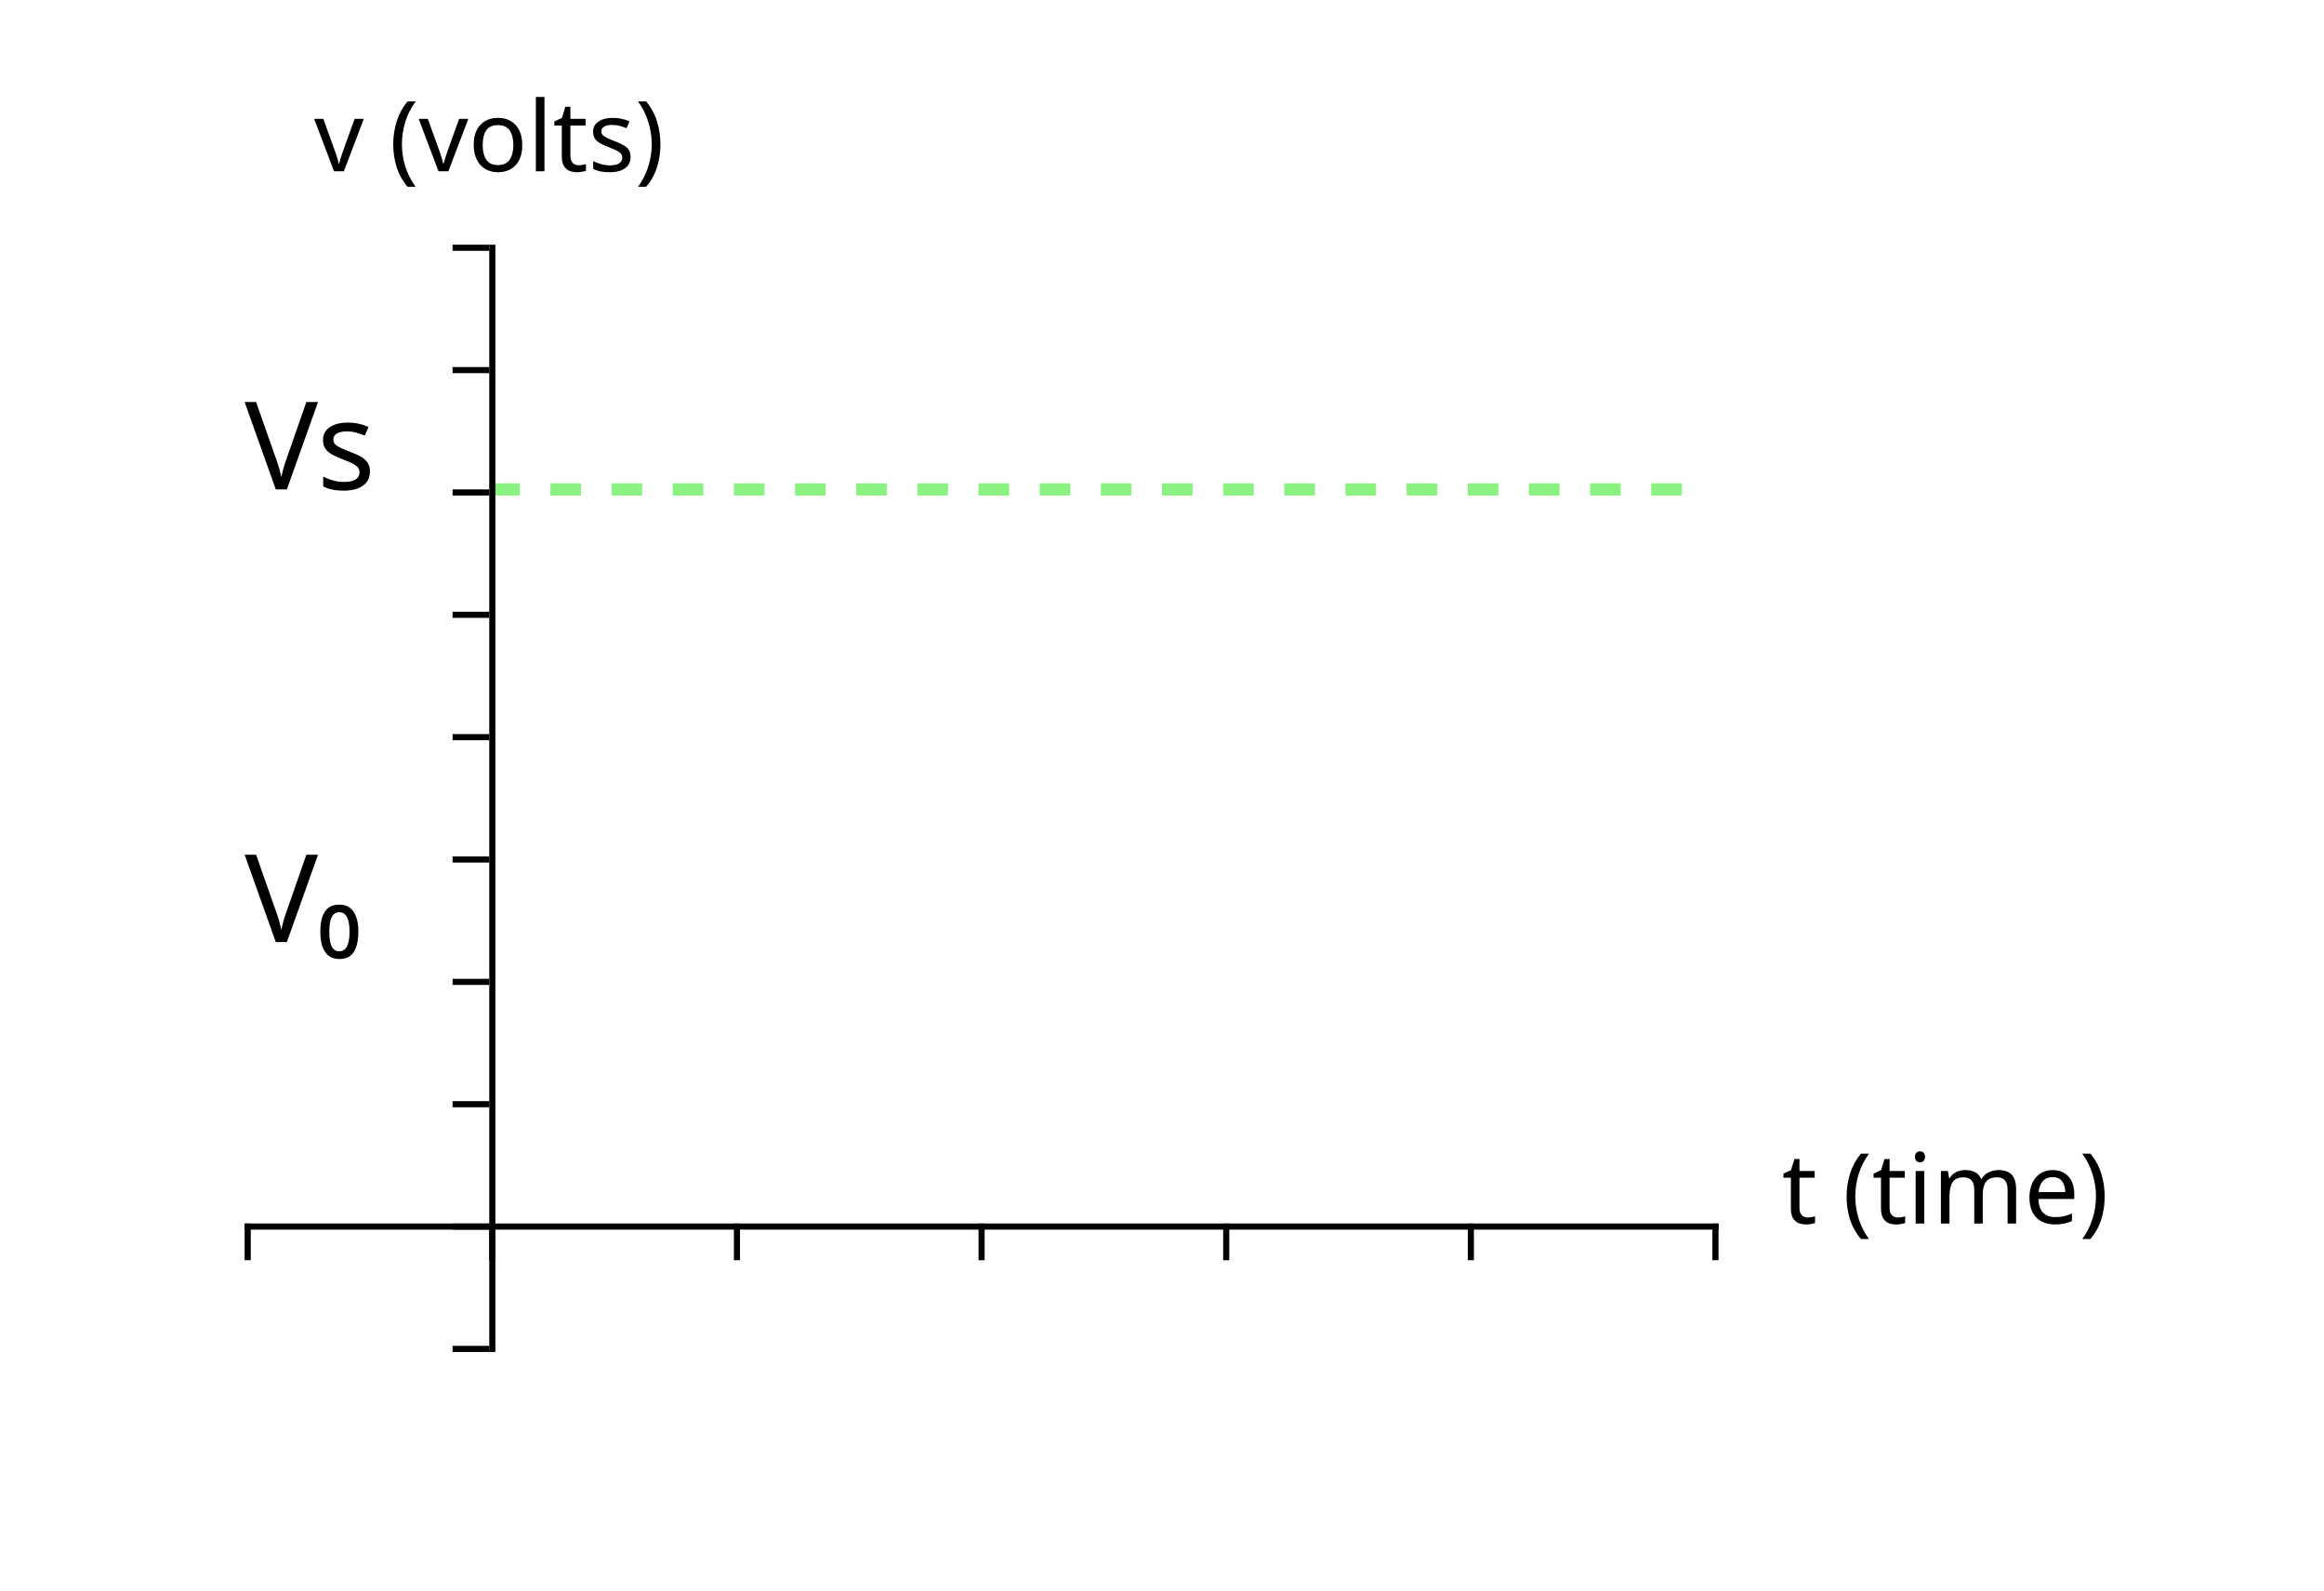
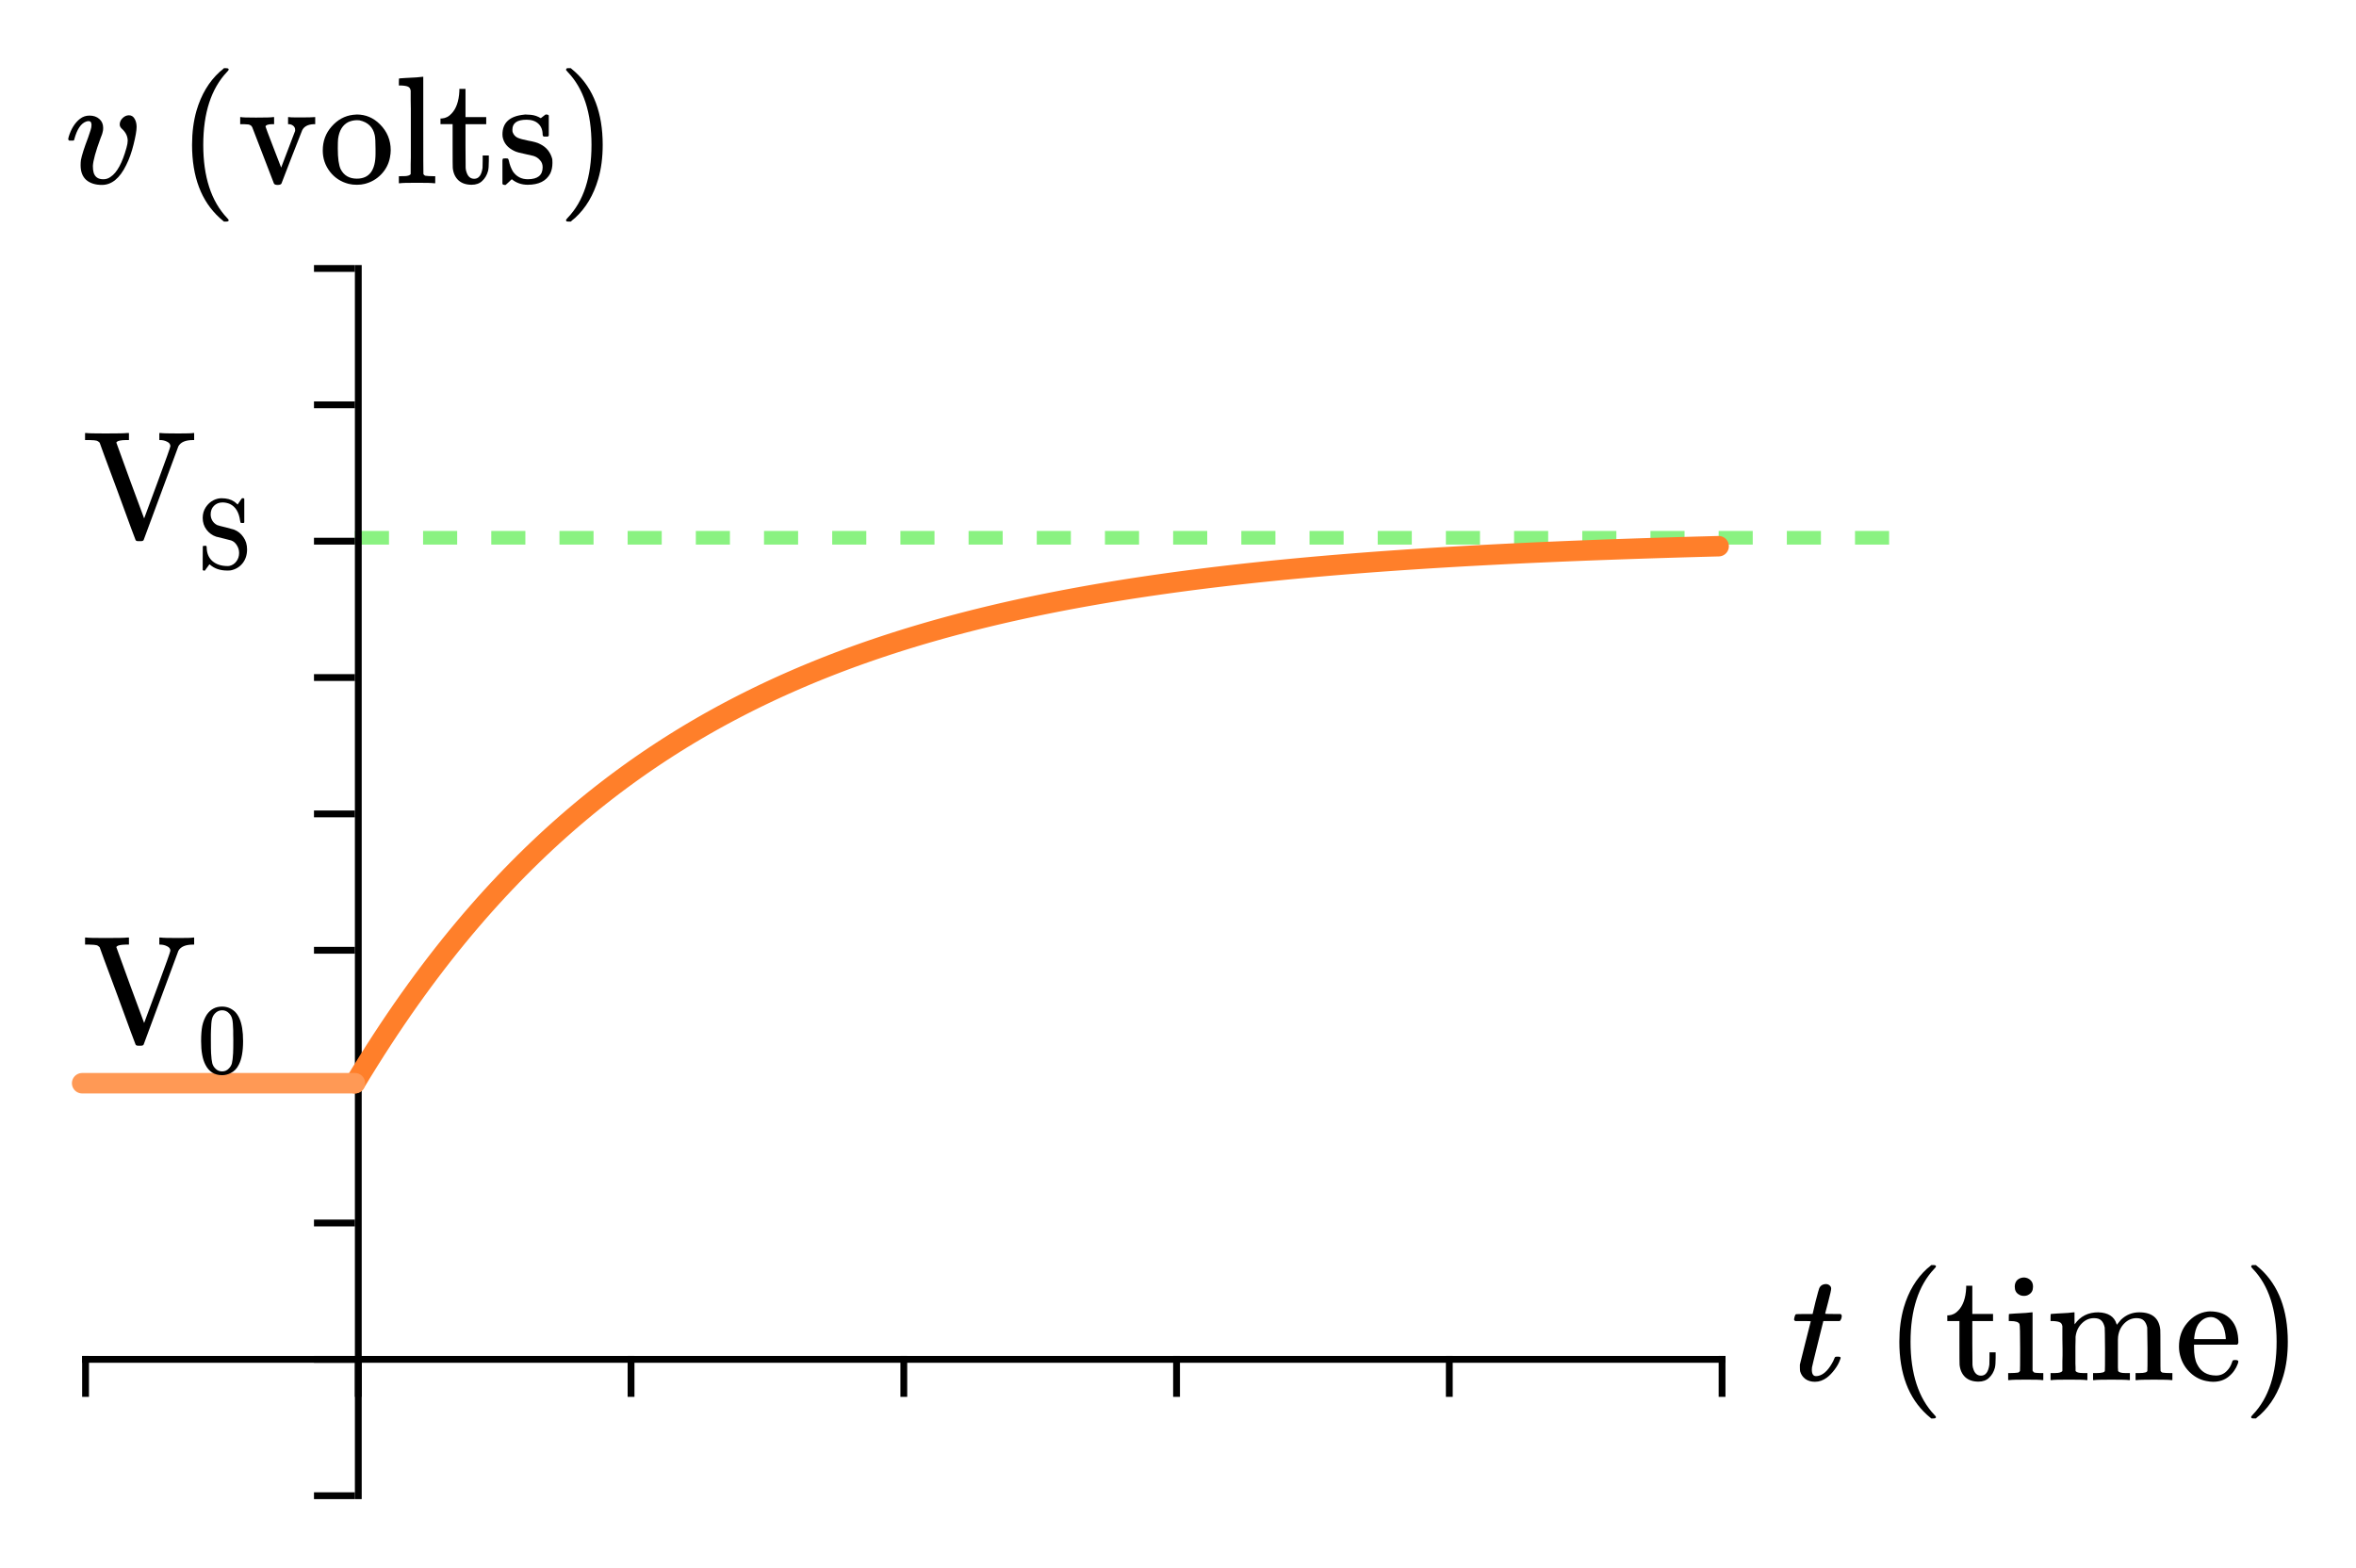
- <svg xmlns="http://www.w3.org/2000/svg" xmlns:html="http://www.w3.org/1999/xhtml" width="380" height="260" transform="translate(0,0)" version="1.1">
+ <svg xmlns="http://www.w3.org/2000/svg" xmlns:html="http://www.w3.org/1999/xhtml" width="345.518" height="229.875" version="1.1" id="svg2">
+   <defs id="defs132" />
  <html:defs>
    <html:style type="text/css">
svg .grid { stroke-width: 0.5px; stroke: rgb(187, 187, 187); opacity: 0.5; }
svg .domain { stroke-width: 3px; stroke: black; }
svg { border: none; }
svg .path { stroke-width: 4px; stroke: rgb(255, 156, 57); fill: none; }
svg text { font-style: normal; font-variant: normal; font-weight: normal; font-stretch: normal; font-size: 16px; line-height: normal; font-family: katex_math; }
svg .tick text { font-style: normal; font-variant: normal; font-weight: normal; font-stretch: normal; font-size: 12px; line-height: normal; font-family: katex_math; }</html:style>
  </html:defs>
-   <g transform="translate(40,40)">
-     <line x1="40" y1="40" x2="240" y2="40" style="stroke-dasharray: 5, 5; stroke-width: 2px; stroke: rgb(138, 242, 129);" />
-     <g class="x-axis" transform="translate(0,160)" fill="none" font-size="10" font-family="sans-serif" text-anchor="middle">
-       <path class="domain" stroke="#000" d="M0.5,0V0.5H240.5V0" />
-       <g class="tick" opacity="1" transform="translate(0.5,0)">
-         <line stroke="#000" y2="6" />
-         <line class="grid" x1="0" y1="-160" x2="0" y2="20" />
-       </g>
-       <g class="tick" opacity="1" transform="translate(40.5,0)">
-         <line stroke="#000" y2="6" />
-         <line class="grid" x1="0" y1="-160" x2="0" y2="20" />
-       </g>
-       <g class="tick" opacity="1" transform="translate(80.5,0)">
-         <line stroke="#000" y2="6" />
-         <line class="grid" x1="0" y1="-160" x2="0" y2="20" />
-       </g>
-       <g class="tick" opacity="1" transform="translate(120.5,0)">
-         <line stroke="#000" y2="6" />
-         <line class="grid" x1="0" y1="-160" x2="0" y2="20" />
-       </g>
-       <g class="tick" opacity="1" transform="translate(160.5,0)">
-         <line stroke="#000" y2="6" />
-         <line class="grid" x1="0" y1="-160" x2="0" y2="20" />
-       </g>
-       <g class="tick" opacity="1" transform="translate(200.5,0)">
-         <line stroke="#000" y2="6" />
-         <line class="grid" x1="0" y1="-160" x2="0" y2="20" />
-       </g>
-       <g class="tick" opacity="1" transform="translate(240.5,0)">
-         <line stroke="#000" y2="6" />
-         <line class="grid" x1="0" y1="-160" x2="0" y2="20" />
-       </g>
-       <text x="240" dx=".71em" style="text-anchor: start; font-size: 16px; fill: black;">t (time)</text>
-     </g>
-     <g class="y-axis" transform="translate(40,0)" fill="none" font-size="10" font-family="sans-serif" text-anchor="end">
-       <path class="domain" stroke="#000" d="M0,180.5H0.5V0.5H0" />
-       <g class="tick" opacity="1" transform="translate(0,180.5)">
-         <line stroke="#000" x2="-6" />
-         <line class="grid" x1="-40" y1="0" x2="200" y2="0" />
-       </g>
-       <g class="tick" opacity="1" transform="translate(0,160.5)">
-         <line stroke="#000" x2="-6" />
-         <line class="grid" x1="-40" y1="0" x2="200" y2="0" />
-       </g>
-       <g class="tick" opacity="1" transform="translate(0,140.5)">
-         <line stroke="#000" x2="-6" />
-         <line class="grid" x1="-40" y1="0" x2="200" y2="0" />
-       </g>
-       <g class="tick" opacity="1" transform="translate(0,120.5)">
-         <line stroke="#000" x2="-6" />
-         <line class="grid" x1="-40" y1="0" x2="200" y2="0" />
-       </g>
-       <g class="tick" opacity="1" transform="translate(0,100.5)">
-         <line stroke="#000" x2="-6" />
-         <line class="grid" x1="-40" y1="0" x2="200" y2="0" />
-       </g>
-       <g class="tick" opacity="1" transform="translate(0,80.5)">
-         <line stroke="#000" x2="-6" />
-         <line class="grid" x1="-40" y1="0" x2="200" y2="0" />
-       </g>
-       <g class="tick" opacity="1" transform="translate(0,60.5)">
-         <line stroke="#000" x2="-6" />
-         <line class="grid" x1="-40" y1="0" x2="200" y2="0" />
-       </g>
-       <g class="tick" opacity="1" transform="translate(0,40.5)">
-         <line stroke="#000" x2="-6" />
-         <line class="grid" x1="-40" y1="0" x2="200" y2="0" />
-       </g>
-       <g class="tick" opacity="1" transform="translate(0,20.5)">
-         <line stroke="#000" x2="-6" />
-         <line class="grid" x1="-40" y1="0" x2="200" y2="0" />
-       </g>
-       <g class="tick" opacity="1" transform="translate(0,0.5)">
-         <line stroke="#000" x2="-6" />
-         <line class="grid" x1="-40" y1="0" x2="200" y2="0" />
-       </g>
-       <text dy="-12px" style="text-anchor: middle; font-size: 16px; fill: black;">v (volts)</text>
-     </g>
-     <path class="path" d="M40,120L41,118.351L42,116.735L43,115.153L44,113.604L45,112.086L46,110.6L47,109.144L48,107.719L49,106.322L50,104.955L51,103.616L52,102.304L53,101.019L54,99.761L55,98.529L56,97.323L57,96.141L58,94.983L59,93.85L60,92.739L61,91.652L62,90.587L63,89.544L64,88.522L65,87.522L66,86.542L67,85.583L68,84.643L69,83.722L70,82.821L71,81.938L72,81.073L73,80.227L74,79.397L75,78.585L76,77.789L77,77.01L78,76.247L79,75.5L80,74.768L81,74.051L82,73.349L83,72.661L84,71.988L85,71.328L86,70.683L87,70.05L88,69.43L89,68.824L90,68.229L91,67.647L92,67.077L93,66.519L94,65.972L95,65.437L96,64.912L97,64.399L98,63.896L99,63.403L100,62.92L101,62.448L102,61.985L103,61.532L104,61.088L105,60.653L106,60.227L107,59.81L108,59.402L109,59.002L110,58.61L111,58.226L112,57.85L113,57.482L114,57.122L115,56.769L116,56.423L117,56.085L118,55.753L119,55.428L120,55.11L121,54.799L122,54.493L123,54.195L124,53.902L125,53.615L126,53.335L127,53.06L128,52.79L129,52.527L130,52.268L131,52.015L132,51.768L133,51.525L134,51.287L135,51.055L136,50.827L137,50.604L138,50.385L139,50.171L140,49.961L141,49.756L142,49.555L143,49.358L144,49.165L145,48.976L146,48.791L147,48.609L148,48.432L149,48.258L150,48.088L151,47.921L152,47.758L153,47.598L154,47.441L155,47.288L156,47.137L157,46.99L158,46.846L159,46.705L160,46.567L161,46.431L162,46.299L163,46.169L164,46.042L165,45.917L166,45.795L167,45.676L168,45.559L169,45.444L170,45.332L171,45.222L172,45.114L173,45.009L174,44.906L175,44.804L176,44.705L177,44.608L178,44.513L179,44.42L180,44.329L181,44.24L182,44.152L183,44.067L184,43.983L185,43.901L186,43.82L187,43.742L188,43.665L189,43.589L190,43.515L191,43.442L192,43.372L193,43.302L194,43.234L195,43.167L196,43.102L197,43.038L198,42.975L199,42.914L200,42.854L201,42.795L202,42.737L203,42.681L204,42.626L205,42.572L206,42.519L207,42.467L208,42.416L209,42.366L210,42.317L211,42.269L212,42.223L213,42.177L214,42.132L215,42.088L216,42.045L217,42.003L218,41.961L219,41.921L220,41.881L221,41.843L222,41.805L223,41.767L224,41.731L225,41.695L226,41.66L227,41.626L228,41.593L229,41.56L230,41.528L231,41.496L232,41.465L233,41.435L234,41.405L235,41.376L236,41.348L237,41.32L238,41.293L239,41.266L240,41.24" style="fill: none;" />
-     <path class="path" d="M0,120L40,120" />
-     <text x="0" y="114" style="text-anchor: start; font-family: katex_main; font-size: 20px; fill: black;">V₀</text>
-     <text x="0" y="40" style="text-anchor: start; font-family: katex_main; font-size: 20px; fill: black;">Vs</text>
+   <line id="line6" style="stroke:#8af281;stroke-width:2;stroke-miterlimit:4;stroke-dasharray:5, 5;stroke-dashoffset:0" y2="78.875" x2="281.278" y1="78.875" x1="52.047" />
+   <path class="domain" d="m 12.547,198.875 0,0.5 240,0 0,-0.5" id="path10" style="font-size:medium;font-family:sans-serif;text-anchor:middle;fill:none;stroke:#000000" />
+   <line style="font-size:medium;font-family:sans-serif;text-anchor:middle;fill:none;stroke:#000000" x2="12.547" y1="198.875" x1="12.547" id="line14" y2="204.875" />
+   <line style="font-size:medium;font-family:sans-serif;text-anchor:middle;fill:none" id="line16" y2="218.875" x2="12.547" y1="38.875" x1="12.547" class="grid" />
+   <line style="font-size:medium;font-family:sans-serif;text-anchor:middle;fill:none;stroke:#000000" x2="52.547" y1="198.875" x1="52.547" id="line20" y2="204.875" />
+   <line style="font-size:medium;font-family:sans-serif;text-anchor:middle;fill:none" id="line22" y2="218.875" x2="52.547" y1="38.875" x1="52.547" class="grid" />
+   <line style="font-size:medium;font-family:sans-serif;text-anchor:middle;fill:none;stroke:#000000" x2="92.547" y1="198.875" x1="92.547" id="line26" y2="204.875" />
+   <line style="font-size:medium;font-family:sans-serif;text-anchor:middle;fill:none" id="line28" y2="218.875" x2="92.547" y1="38.875" x1="92.547" class="grid" />
+   <line style="font-size:medium;font-family:sans-serif;text-anchor:middle;fill:none;stroke:#000000" x2="132.547" y1="198.875" x1="132.547" id="line32" y2="204.875" />
+   <line style="font-size:medium;font-family:sans-serif;text-anchor:middle;fill:none" id="line34" y2="218.875" x2="132.547" y1="38.875" x1="132.547" class="grid" />
+   <line style="font-size:medium;font-family:sans-serif;text-anchor:middle;fill:none;stroke:#000000" x2="172.547" y1="198.875" x1="172.547" id="line38" y2="204.875" />
+   <line style="font-size:medium;font-family:sans-serif;text-anchor:middle;fill:none" id="line40" y2="218.875" x2="172.547" y1="38.875" x1="172.547" class="grid" />
+   <line style="font-size:medium;font-family:sans-serif;text-anchor:middle;fill:none;stroke:#000000" x2="212.547" y1="198.875" x1="212.547" id="line44" y2="204.875" />
+   <line style="font-size:medium;font-family:sans-serif;text-anchor:middle;fill:none" id="line46" y2="218.875" x2="212.547" y1="38.875" x1="212.547" class="grid" />
+   <line style="font-size:medium;font-family:sans-serif;text-anchor:middle;fill:none;stroke:#000000" x2="252.547" y1="198.875" x1="252.547" id="line50" y2="204.875" />
+   <line style="font-size:medium;font-family:sans-serif;text-anchor:middle;fill:none" id="line52" y2="218.875" x2="252.547" y1="38.875" x1="252.547" class="grid" />
+   <g style="font-style:normal;font-variant:normal;font-weight:normal;font-stretch:normal;font-size:22.5px;line-height:125%;font-family:KaTeX_Main;-inkscape-font-specification:'KaTeX_Main, Normal';text-align:start;writing-mode:lr-tb;text-anchor:start;fill:#000000" id="text54">
+     <path d="m 263.262,193.756 q -0.158,-0.158 -0.158,-0.225 0,-0.09 0.068,-0.36 0.09,-0.292 0.113,-0.315 0.045,-0.113 0.203,-0.113 0.18,-0.022 1.147,-0.022 l 1.192,0 0.427,-1.8 q 0.472,-1.823 0.54,-1.958 0.27,-0.63 1.035,-0.63 0.292,0.022 0.495,0.203 0.225,0.18 0.225,0.472 0,0.27 -0.427,1.913 -0.09,0.383 -0.225,0.855 -0.113,0.45 -0.18,0.675 l -0.045,0.225 q 0,0.045 1.125,0.045 l 1.147,0 q 0.158,0.158 0.158,0.247 0,0.495 -0.292,0.787 l -2.408,0 -0.81,3.263 q -0.833,3.353 -0.855,3.533 -0.022,0.113 -0.022,0.338 0,0.945 0.608,0.945 0.158,0 0.27,-0.022 1.125,-0.203 2.047,-1.8 0.225,-0.36 0.405,-0.833 0.045,-0.135 0.113,-0.158 0.068,-0.045 0.338,-0.045 0.45,0 0.45,0.18 0,0.045 -0.09,0.27 -0.247,0.72 -0.81,1.462 -0.54,0.72 -1.103,1.147 -0.833,0.63 -1.778,0.63 -0.81,0 -1.395,-0.405 -0.562,-0.427 -0.765,-1.103 -0.045,-0.18 -0.045,-0.608 l 0,-0.405 0.787,-3.15 q 0.787,-3.172 0.81,-3.195 0,-0.045 -1.147,-0.045 l -1.147,0 z" style="font-style:normal;font-variant:normal;font-weight:normal;font-stretch:normal;font-size:22.5px;line-height:125%;font-family:KaTeX_Math;-inkscape-font-specification:'KaTeX_Math, Normal';text-align:start;writing-mode:lr-tb;text-anchor:start" id="path4449" />
+     <path d="m 283.924,207.841 q 0,0.203 -0.405,0.203 l -0.292,0 q -0.158,-0.135 -0.63,-0.54 -4.05,-3.69 -4.05,-10.71 0,-2.745 0.652,-5.018 1.035,-3.533 3.397,-5.692 0.158,-0.135 0.36,-0.292 0.203,-0.18 0.27,-0.247 l 0.292,0 q 0.27,0 0.338,0.068 0.068,0.068 0.068,0.135 0,0.09 -0.247,0.338 -3.487,3.69 -3.487,10.71 0,7.02 3.487,10.71 0.247,0.247 0.247,0.338 z" style="font-style:normal;font-variant:normal;font-weight:normal;font-stretch:normal;font-size:22.5px;line-height:125%;font-family:KaTeX_Main;-inkscape-font-specification:'KaTeX_Main, Normal';text-align:start;writing-mode:lr-tb;text-anchor:start;fill:#000000" id="path4451" />
+     <path d="m 288.35,188.918 0,-0.338 0.9,0 0,4.14 3.038,0 0,1.035 -3.038,0 0,3.24 q 0.022,2.812 0.022,3.195 0.022,0.36 0.158,0.698 0.315,0.877 1.103,0.877 0.99,0 1.215,-1.597 0.022,-0.18 0.022,-1.035 l 0,-0.787 0.9,0 0,0.787 q 0,1.035 -0.113,1.485 -0.247,0.9 -0.855,1.462 -0.585,0.562 -1.552,0.562 -1.215,0 -1.935,-0.652 -0.72,-0.675 -0.833,-1.823 -0.022,-0.158 -0.022,-3.33 l 0,-3.083 -1.778,0 0,-0.833 0.203,0 q 0.833,-0.068 1.417,-0.72 1.035,-1.08 1.147,-3.285 z" style="font-style:normal;font-variant:normal;font-weight:normal;font-stretch:normal;font-size:22.5px;line-height:125%;font-family:KaTeX_Main;-inkscape-font-specification:'KaTeX_Main, Normal';text-align:start;writing-mode:lr-tb;text-anchor:start;fill:#000000" id="path4453" />
+     <path d="m 296.87,187.366 q 0.562,0.045 0.922,0.405 0.36,0.338 0.36,0.945 0,0.81 -0.608,1.147 -0.292,0.203 -0.72,0.203 -0.45,0 -0.743,-0.203 -0.608,-0.338 -0.608,-1.147 0,-0.63 0.383,-0.99 0.405,-0.36 1.012,-0.36 z m 2.61,15.053 q -0.247,-0.068 -2.34,-0.068 -2.047,0 -2.453,0.068 l -0.18,0 0,-1.035 0.36,0 q 0.63,0 1.103,-0.068 0.18,-0.068 0.27,-0.247 0.022,-0.045 0.022,-3.263 0,-3.375 -0.09,-3.6 -0.18,-0.45 -1.327,-0.45 l -0.247,0 0,-0.517 q 0,-0.517 0.045,-0.517 l 0.225,-0.022 q 0.225,-0.022 0.63,-0.045 0.405,-0.022 0.81,-0.045 0.383,-0.022 0.81,-0.045 0.427,-0.045 0.652,-0.068 0.225,-0.022 0.247,-0.022 l 0.068,0 0,8.55 q 0.113,0.225 0.27,0.292 0.158,0.045 0.787,0.068 l 0.517,0 0,1.035 -0.18,0 z" style="font-style:normal;font-variant:normal;font-weight:normal;font-stretch:normal;font-size:22.5px;line-height:125%;font-family:KaTeX_Main;-inkscape-font-specification:'KaTeX_Main, Normal';text-align:start;writing-mode:lr-tb;text-anchor:start;fill:#000000" id="path4455" />
+     <path d="m 304.392,201.068 q 0.18,0.315 1.058,0.315 l 0.315,0 0.36,0 0,1.035 -0.18,0 q -0.292,-0.068 -2.52,-0.068 -2.228,0 -2.52,0.068 l -0.18,0 0,-1.035 0.36,0 0.315,0 q 0.877,0 1.058,-0.315 l 0,-0.18 q 0,-0.203 0,-0.517 0,-0.315 0,-0.698 0.022,-0.405 0.022,-0.877 0,-0.495 0,-0.945 0,-0.698 -0.022,-1.485 0,-0.81 0,-1.327 l 0,-0.517 q -0.068,-0.427 -0.338,-0.562 -0.247,-0.158 -0.99,-0.203 l -0.405,0 0,-0.517 q 0,-0.517 0.045,-0.517 l 0.225,-0.022 q 0.225,-0.022 0.63,-0.045 0.427,-0.022 0.833,-0.045 0.383,-0.022 0.81,-0.045 0.427,-0.045 0.652,-0.068 0.225,-0.022 0.247,-0.022 l 0.068,0 0,0.9 q 0,0.855 0.022,0.855 l 0.022,-0.022 q 1.215,-1.732 3.442,-1.732 2.183,0.068 2.678,1.71 l 0.045,0.113 q 0.54,-0.675 0.608,-0.743 1.147,-1.08 2.678,-1.08 2.812,0 3.083,2.542 0.022,0.158 0.022,3.127 0,2.88 0.022,2.925 0.09,0.18 0.27,0.247 0.472,0.068 1.103,0.068 l 0.36,0 0,1.035 -0.18,0 q -0.292,-0.068 -2.52,-0.068 -2.228,0 -2.52,0.068 l -0.18,0 0,-1.035 0.36,0 0.18,0 q 1.192,0 1.192,-0.36 0.022,-0.045 0.022,-3.105 -0.022,-3.038 -0.045,-3.217 -0.158,-0.72 -0.517,-1.035 -0.338,-0.338 -1.058,-0.338 -1.012,0 -1.778,0.765 -0.787,0.787 -0.922,1.98 0,0.022 -0.022,0.427 0,0.383 0,0.99 0,0.608 0,1.147 0,0.338 0,0.72 0,0.36 0,0.652 0,0.292 0,0.54 0.022,0.225 0.022,0.383 l 0,0.135 q 0.18,0.315 1.058,0.315 l 0.315,0 0.36,0 0,1.035 -0.18,0 q -0.292,-0.068 -2.52,-0.068 -2.228,0 -2.52,0.068 l -0.18,0 0,-1.035 0.36,0 0.18,0 q 1.192,0 1.192,-0.36 0.022,-0.045 0.022,-3.105 -0.022,-3.038 -0.045,-3.217 -0.158,-0.72 -0.517,-1.035 -0.338,-0.338 -1.058,-0.338 -1.012,0 -1.778,0.765 -0.787,0.787 -0.922,1.98 0,0.022 0,0.427 0,0.383 -0.022,0.99 0,0.608 0,1.147 0,0.338 0,0.72 0,0.36 0,0.652 0.022,0.292 0.022,0.54 0,0.225 0,0.383 l 0,0.135 z" style="font-style:normal;font-variant:normal;font-weight:normal;font-stretch:normal;font-size:22.5px;line-height:125%;font-family:KaTeX_Main;-inkscape-font-specification:'KaTeX_Main, Normal';text-align:start;writing-mode:lr-tb;text-anchor:start;fill:#000000" id="path4457" />
+     <path d="m 328.265,196.906 q 0,0.158 -0.158,0.315 l -6.345,0 0,0.338 q 0,1.665 0.45,2.52 0.81,1.665 2.79,1.665 0.968,0 1.62,-0.72 0.45,-0.45 0.698,-1.17 0.068,-0.247 0.135,-0.315 0.068,-0.068 0.36,-0.068 0.45,0 0.45,0.225 0,0.09 -0.068,0.292 -0.427,1.17 -1.373,1.935 -0.922,0.743 -2.272,0.743 -0.427,0 -0.99,-0.113 -1.282,-0.247 -2.295,-1.17 -1.012,-0.922 -1.44,-2.228 -0.27,-0.81 -0.27,-1.643 0,-2.07 1.215,-3.487 1.215,-1.44 2.993,-1.665 0.09,-0.022 0.315,-0.022 2.047,0 3.105,1.215 1.08,1.192 1.08,3.353 z m -1.845,-0.675 q -0.203,-2.453 -1.665,-2.97 -0.158,-0.068 -0.472,-0.09 -1.17,0 -1.913,1.08 -0.45,0.72 -0.585,2.002 l 0,0.158 4.635,0 0,-0.18 z" style="font-style:normal;font-variant:normal;font-weight:normal;font-stretch:normal;font-size:22.5px;line-height:125%;font-family:KaTeX_Main;-inkscape-font-specification:'KaTeX_Main, Normal';text-align:start;writing-mode:lr-tb;text-anchor:start;fill:#000000" id="path4459" />
+     <path d="m 330.253,185.566 0.09,-0.022 q 0.113,0 0.225,0 l 0.27,0 q 0.158,0.135 0.63,0.54 4.05,3.69 4.05,10.71 0,2.768 -0.652,4.995 -1.035,3.555 -3.397,5.715 -0.158,0.135 -0.36,0.292 -0.203,0.18 -0.27,0.247 l -0.27,0 q -0.27,0 -0.36,-0.045 -0.068,-0.045 -0.068,-0.225 0.022,-0.022 0.247,-0.292 3.487,-3.623 3.487,-10.688 0,-7.065 -3.487,-10.688 -0.225,-0.27 -0.247,-0.292 0,-0.18 0.113,-0.247 z" style="font-style:normal;font-variant:normal;font-weight:normal;font-stretch:normal;font-size:22.5px;line-height:125%;font-family:KaTeX_Main;-inkscape-font-specification:'KaTeX_Main, Normal';text-align:start;writing-mode:lr-tb;text-anchor:start;fill:#000000" id="path4461" />
+   </g>
+   <path class="domain" d="m 52.047,219.375 0.5,0 0,-180 -0.5,0" id="path58" style="font-size:medium;font-family:sans-serif;text-anchor:end;fill:none;stroke:#000000" />
+   <line style="font-size:medium;font-family:sans-serif;text-anchor:end;fill:none;stroke:#000000" y2="219.375" y1="219.375" x1="52.047" id="line62" x2="46.047" />
+   <line style="font-size:medium;font-family:sans-serif;text-anchor:end;fill:none" id="line64" y2="219.375" x2="252.047" y1="219.375" x1="12.047" class="grid" />
+   <line style="font-size:medium;font-family:sans-serif;text-anchor:end;fill:none;stroke:#000000" y2="199.375" y1="199.375" x1="52.047" id="line68" x2="46.047" />
+   <line style="font-size:medium;font-family:sans-serif;text-anchor:end;fill:none" id="line70" y2="199.375" x2="252.047" y1="199.375" x1="12.047" class="grid" />
+   <line style="font-size:medium;font-family:sans-serif;text-anchor:end;fill:none;stroke:#000000" y2="179.375" y1="179.375" x1="52.047" id="line74" x2="46.047" />
+   <line style="font-size:medium;font-family:sans-serif;text-anchor:end;fill:none" id="line76" y2="179.375" x2="252.047" y1="179.375" x1="12.047" class="grid" />
+   <line style="font-size:medium;font-family:sans-serif;text-anchor:end;fill:none;stroke:#000000" y2="159.375" y1="159.375" x1="52.047" id="line80" x2="46.047" />
+   <line style="font-size:medium;font-family:sans-serif;text-anchor:end;fill:none" id="line82" y2="159.375" x2="252.047" y1="159.375" x1="12.047" class="grid" />
+   <line style="font-size:medium;font-family:sans-serif;text-anchor:end;fill:none;stroke:#000000" y2="139.375" y1="139.375" x1="52.047" id="line86" x2="46.047" />
+   <line style="font-size:medium;font-family:sans-serif;text-anchor:end;fill:none" id="line88" y2="139.375" x2="252.047" y1="139.375" x1="12.047" class="grid" />
+   <line style="font-size:medium;font-family:sans-serif;text-anchor:end;fill:none;stroke:#000000" y2="119.375" y1="119.375" x1="52.047" id="line92" x2="46.047" />
+   <line style="font-size:medium;font-family:sans-serif;text-anchor:end;fill:none" id="line94" y2="119.375" x2="252.047" y1="119.375" x1="12.047" class="grid" />
+   <line style="font-size:medium;font-family:sans-serif;text-anchor:end;fill:none;stroke:#000000" y2="99.375" y1="99.375" x1="52.047" id="line98" x2="46.047" />
+   <line style="font-size:medium;font-family:sans-serif;text-anchor:end;fill:none" id="line100" y2="99.375" x2="252.047" y1="99.375" x1="12.047" class="grid" />
+   <line style="font-size:medium;font-family:sans-serif;text-anchor:end;fill:none;stroke:#000000" y2="79.375" y1="79.375" x1="52.047" id="line104" x2="46.047" />
+   <line style="font-size:medium;font-family:sans-serif;text-anchor:end;fill:none" id="line106" y2="79.375" x2="252.047" y1="79.375" x1="12.047" class="grid" />
+   <line style="font-size:medium;font-family:sans-serif;text-anchor:end;fill:none;stroke:#000000" y2="59.375" y1="59.375" x1="52.047" id="line110" x2="46.047" />
+   <line style="font-size:medium;font-family:sans-serif;text-anchor:end;fill:none" id="line112" y2="59.375" x2="252.047" y1="59.375" x1="12.047" class="grid" />
+   <line style="font-size:medium;font-family:sans-serif;text-anchor:end;fill:none;stroke:#000000" y2="39.375" y1="39.375" x1="52.047" id="line116" x2="46.047" />
+   <line style="font-size:medium;font-family:sans-serif;text-anchor:end;fill:none" id="line118" y2="39.375" x2="252.047" y1="39.375" x1="12.047" class="grid" />
+   <g style="font-style:normal;font-variant:normal;font-weight:normal;font-stretch:normal;font-size:22.5px;line-height:125%;font-family:KaTeX_Main;-inkscape-font-specification:'KaTeX_Main, Normal';text-align:start;writing-mode:lr-tb;text-anchor:start;fill:#000000" id="text120">
+     <path d="m 14.95,27.122 q -1.44,0 -2.295,-0.72 -0.833,-0.743 -0.833,-2.16 0,-0.405 0.045,-0.765 0.203,-1.08 1.058,-3.308 l 0.36,-1.08 q 0.135,-0.405 0.135,-0.765 0,-0.562 -0.427,-0.562 -0.158,0 -0.36,0.068 -1.147,0.405 -1.732,2.587 0,0.022 -0.022,0.09 -0.022,0.045 -0.045,0.068 0,0 -0.022,0.022 -0.022,0.022 -0.09,0.022 -0.045,0 -0.09,0 -0.045,0 -0.18,0 l -0.315,0 Q 10,20.485 10,20.418 10,20.35 10.068,20.08 q 0.54,-1.778 1.665,-2.655 0.608,-0.472 1.395,-0.472 0.877,0 1.44,0.495 0.562,0.495 0.562,1.305 0,0.383 -0.068,0.585 0,0.158 -0.338,0.99 -1.035,2.812 -1.103,4.005 0,0.608 0.113,0.99 0.292,0.968 1.417,0.968 0.608,0 1.08,-0.36 1.395,-0.922 2.317,-4.253 0.18,-0.63 0.18,-1.035 0,-0.99 -0.877,-1.778 -0.292,-0.27 -0.292,-0.608 0,-0.517 0.405,-0.922 0.427,-0.427 0.945,-0.427 0.54,0 0.833,0.517 0.292,0.495 0.292,1.192 0,0.787 -0.45,2.587 -0.427,1.732 -1.08,3.015 -1.417,2.902 -3.555,2.902 z" style="font-style:normal;font-variant:normal;font-weight:normal;font-stretch:normal;font-size:22.5px;line-height:125%;font-family:KaTeX_Math;-inkscape-font-specification:'KaTeX_Math, Normal';text-align:start;writing-mode:lr-tb;text-anchor:start" id="path4432" />
+     <path d="m 33.543,32.297 q 0,0.203 -0.405,0.203 l -0.292,0 q -0.158,-0.135 -0.63,-0.54 -4.05,-3.69 -4.05,-10.71 0,-2.745 0.652,-5.018 1.035,-3.533 3.397,-5.692 0.158,-0.135 0.36,-0.292 0.203,-0.18 0.27,-0.247 l 0.292,0 q 0.27,0 0.338,0.068 0.068,0.068 0.068,0.135 0,0.09 -0.247,0.338 -3.487,3.69 -3.487,10.71 0,7.02 3.487,10.71 0.247,0.247 0.247,0.338 z" style="font-style:normal;font-variant:normal;font-weight:normal;font-stretch:normal;font-size:22.5px;line-height:125%;font-family:KaTeX_Main;-inkscape-font-specification:'KaTeX_Main, Normal';text-align:start;writing-mode:lr-tb;text-anchor:start;fill:#000000" id="path4434" />
+     <path d="m 42.401,17.177 q 0.113,0.045 1.08,0.045 l 0.81,0 q 1.282,0 1.823,-0.045 l 0.113,0 0,1.035 -0.247,0 q -1.26,0.068 -1.665,0.9 -0.045,0.09 -1.53,3.893 -1.462,3.803 -1.508,3.915 -0.113,0.203 -0.562,0.203 -0.427,0 -0.54,-0.203 -3.15,-8.123 -3.172,-8.235 -0.09,-0.225 -0.27,-0.315 -0.158,-0.09 -0.292,-0.113 -0.135,-0.022 -0.675,-0.045 l -0.54,0 0,-1.035 0.135,0 q 0.225,0.068 2.183,0.068 2.138,0 2.475,-0.068 l 0.18,0 0,1.035 -0.315,0 q -0.877,0.022 -0.945,0.338 0,0.09 1.147,3.06 l 1.147,2.97 q 0.698,-1.778 2.047,-5.378 l 0,-0.18 q 0,-0.36 -0.292,-0.585 -0.292,-0.225 -0.652,-0.225 l -0.09,0 0,-1.035 0.158,0 z" style="font-style:normal;font-variant:normal;font-weight:normal;font-stretch:normal;font-size:22.5px;line-height:125%;font-family:KaTeX_Main;-inkscape-font-specification:'KaTeX_Main, Normal';text-align:start;writing-mode:lr-tb;text-anchor:start;fill:#000000" id="path4436" />
+     <path d="m 47.335,22.06 q 0,-2.047 1.305,-3.51 1.305,-1.485 3.127,-1.71 0.36,-0.045 0.562,-0.045 1.958,0 3.397,1.44 1.575,1.575 1.575,3.803 0,0.45 -0.113,1.058 -0.27,1.417 -1.282,2.475 -0.99,1.035 -2.408,1.395 -0.517,0.135 -1.17,0.135 -0.675,0 -1.192,-0.135 -1.688,-0.427 -2.745,-1.778 -1.058,-1.373 -1.058,-3.127 z m 5.4,-4.41 q -0.113,-0.022 -0.36,-0.022 -0.675,0 -1.282,0.27 -1.26,0.63 -1.508,2.453 -0.045,0.405 -0.045,1.44 0,2.138 0.427,3.038 0.72,1.373 2.362,1.373 2.745,0 2.745,-3.667 l 0,-0.72 q 0,-1.462 -0.113,-1.98 -0.383,-1.778 -2.228,-2.183 z" style="font-style:normal;font-variant:normal;font-weight:normal;font-stretch:normal;font-size:22.5px;line-height:125%;font-family:KaTeX_Main;-inkscape-font-specification:'KaTeX_Main, Normal';text-align:start;writing-mode:lr-tb;text-anchor:start;fill:#000000" id="path4438" />
+     <path d="m 58.856,25.84 0.315,0 q 0.877,0 1.058,-0.315 l 0,-0.18 q 0,-0.203 0,-0.517 0,-0.315 0,-0.743 0.022,-0.427 0.022,-0.968 0,-0.562 0,-1.125 0,-0.585 0,-1.238 0,-0.675 0,-1.282 0,-0.833 0,-1.755 0,-0.945 0,-1.688 0,-0.743 -0.022,-1.35 0,-0.63 0,-0.99 0,-0.36 0,-0.383 -0.068,-0.427 -0.338,-0.562 -0.247,-0.158 -0.99,-0.203 l -0.405,0 0,-0.517 q 0,-0.517 0.045,-0.517 l 0.225,-0.022 q 0.225,-0.022 0.652,-0.045 0.427,-0.022 0.833,-0.045 0.383,-0.022 0.833,-0.045 0.45,-0.045 0.675,-0.068 0.225,-0.022 0.247,-0.022 l 0.068,0 0,7.088 q 0,7.133 0.022,7.178 0.09,0.18 0.27,0.247 0.472,0.068 1.103,0.068 l 0.36,0 0,1.035 -0.18,0 q -0.405,-0.068 -2.475,-0.068 -2.205,0 -2.498,0.068 l -0.18,0 0,-1.035 0.36,0 z" style="font-style:normal;font-variant:normal;font-weight:normal;font-stretch:normal;font-size:22.5px;line-height:125%;font-family:KaTeX_Main;-inkscape-font-specification:'KaTeX_Main, Normal';text-align:start;writing-mode:lr-tb;text-anchor:start;fill:#000000" id="path4440" />
+     <path d="m 67.368,13.375 0,-0.338 0.9,0 0,4.14 3.038,0 0,1.035 -3.038,0 0,3.24 q 0.022,2.812 0.022,3.195 0.022,0.36 0.158,0.698 0.315,0.877 1.103,0.877 0.99,0 1.215,-1.597 0.022,-0.18 0.022,-1.035 l 0,-0.787 0.9,0 0,0.787 q 0,1.035 -0.113,1.485 -0.247,0.9 -0.855,1.462 -0.585,0.562 -1.552,0.562 -1.215,0 -1.935,-0.652 -0.72,-0.675 -0.833,-1.823 -0.022,-0.158 -0.022,-3.33 l 0,-3.083 -1.778,0 0,-0.833 0.203,0 q 0.833,-0.068 1.417,-0.72 1.035,-1.08 1.147,-3.285 z" style="font-style:normal;font-variant:normal;font-weight:normal;font-stretch:normal;font-size:22.5px;line-height:125%;font-family:KaTeX_Main;-inkscape-font-specification:'KaTeX_Main, Normal';text-align:start;writing-mode:lr-tb;text-anchor:start;fill:#000000" id="path4442" />
+     <path d="m 77.216,17.56 q -2.07,0 -2.07,1.462 0,0.292 0.045,0.383 0.203,0.54 0.698,0.787 0.495,0.225 1.53,0.427 1.282,0.225 1.755,0.495 1.417,0.675 1.823,2.228 0.022,0.135 0.022,0.54 0,0.877 -0.315,1.552 -0.877,1.665 -3.308,1.665 -1.35,0 -2.34,-0.81 l -0.18,0.158 -0.203,0.203 q -0.135,0.135 -0.27,0.247 l -0.247,0.225 -0.18,0 q -0.158,0 -0.292,-0.135 l 0,-1.778 q 0,-1.462 0,-1.688 0.022,-0.225 0.113,-0.27 0.045,-0.022 0.36,-0.022 0.292,0 0.338,0.045 0.068,0.045 0.135,0.315 0.18,0.855 0.585,1.552 0.787,1.147 2.183,1.147 2.183,0 2.183,-1.755 0,-0.652 -0.405,-1.058 -0.36,-0.427 -0.945,-0.608 -0.383,-0.09 -1.08,-0.247 -1.26,-0.247 -1.71,-0.472 -1.485,-0.698 -1.732,-2.092 -0.022,-0.09 -0.022,-0.338 0,-2.587 3.172,-2.902 0.09,-0.045 0.54,0 0.9,0 1.575,0.338 l 0.338,0.18 0.203,-0.158 q 0.292,-0.247 0.495,-0.383 l 0.18,0 q 0.158,0 0.292,0.135 l 0,2.97 -0.135,0.135 -0.63,0 q -0.135,-0.135 -0.135,-0.27 0,-1.035 -0.63,-1.62 -0.63,-0.585 -1.732,-0.585 z" style="font-style:normal;font-variant:normal;font-weight:normal;font-stretch:normal;font-size:22.5px;line-height:125%;font-family:KaTeX_Main;-inkscape-font-specification:'KaTeX_Main, Normal';text-align:start;writing-mode:lr-tb;text-anchor:start;fill:#000000" id="path4444" />
+     <path d="m 83.124,10.023 0.09,-0.022 q 0.113,0 0.225,0 l 0.27,0 q 0.158,0.135 0.63,0.54 4.05,3.69 4.05,10.71 0,2.768 -0.652,4.995 -1.035,3.555 -3.397,5.715 -0.158,0.135 -0.36,0.292 -0.203,0.18 -0.27,0.247 l -0.27,0 q -0.27,0 -0.36,-0.045 -0.068,-0.045 -0.068,-0.225 0.022,-0.022 0.247,-0.292 3.487,-3.623 3.487,-10.688 0,-7.065 -3.487,-10.688 -0.225,-0.27 -0.247,-0.292 0,-0.18 0.113,-0.247 z" style="font-style:normal;font-variant:normal;font-weight:normal;font-stretch:normal;font-size:22.5px;line-height:125%;font-family:KaTeX_Main;-inkscape-font-specification:'KaTeX_Main, Normal';text-align:start;writing-mode:lr-tb;text-anchor:start;fill:#000000" id="path4446" />
+   </g>
+   <path id="path122" style="fill:none;stroke:#ff7f2a;stroke-width:3;stroke-linecap:round;stroke-miterlimit:4;stroke-dasharray:none" d="m 52.047,158.875 1,-1.649 1,-1.615 1,-1.582 1,-1.55 1,-1.518 1,-1.486 1,-1.456 1,-1.426 1,-1.396 1,-1.367 1,-1.339 1,-1.312 1,-1.285 1,-1.258 1,-1.232 1,-1.207 1,-1.182 1,-1.157 1,-1.134 1,-1.11 1,-1.087 1,-1.065 1,-1.043 1,-1.021 1,-1 1,-0.98 1,-0.96 1,-0.94 1,-0.92 1,-0.901 1,-0.883 1,-0.865 1,-0.847 1,-0.829 1,-0.812 1,-0.796 1,-0.779 1,-0.763 1,-0.747 1,-0.732 1,-0.717 1,-0.702 1,-0.688 1,-0.673 1,-0.66 1,-0.646 1,-0.633 1,-0.62 1,-0.607 1,-0.594 1,-0.582 1,-0.57 1,-0.558 1,-0.547 1,-0.535 1,-0.524 1,-0.514 1,-0.503 1,-0.493 1,-0.483 1,-0.473 1,-0.463 1,-0.453 1,-0.444 1,-0.435 1,-0.426 1,-0.417 1,-0.408 1,-0.4 1,-0.392 1,-0.384 1,-0.376 1,-0.368 1,-0.36 1,-0.353 1,-0.346 1,-0.339 1,-0.332 1,-0.325 1,-0.318 1,-0.312 1,-0.305 1,-0.299 1,-0.293 1,-0.287 1,-0.281 1,-0.275 1,-0.269 1,-0.264 1,-0.258 1,-0.253 1,-0.248 1,-0.243 1,-0.238 1,-0.233 1,-0.228 1,-0.223 1,-0.219 1,-0.214 1,-0.21 1,-0.205 1,-0.201 1,-0.197 1,-0.193 1,-0.189 1,-0.185 1,-0.181 1,-0.178 1,-0.174 1,-0.17 1,-0.167 1,-0.163 1,-0.16 1,-0.157 1,-0.153 1,-0.15 1,-0.147 1,-0.144 1,-0.141 1,-0.138 1,-0.135 1,-0.133 1,-0.13 1,-0.127 1,-0.125 1,-0.122 1,-0.119 1,-0.117 1,-0.115 1,-0.112 1,-0.11 1,-0.108 1,-0.105 1,-0.103 1,-0.101 1,-0.099 1,-0.097 1,-0.095 1,-0.093 1,-0.091 1,-0.089 1,-0.087 1,-0.086 1,-0.084 1,-0.082 1,-0.08 1,-0.079 1,-0.077 1,-0.076 1,-0.074 1,-0.072 1,-0.071 1,-0.07 1,-0.068 1,-0.067 1,-0.065 1,-0.064 1,-0.063 1,-0.061 1,-0.06 1,-0.059 1,-0.058 1,-0.056 1,-0.055 1,-0.054 1,-0.053 1,-0.052 1,-0.051 1,-0.05 1,-0.049 1,-0.048 1,-0.047 1,-0.046 1,-0.045 1,-0.044 1,-0.043 1,-0.042 1,-0.041 1,-0.04 1,-0.04 1,-0.039 1,-0.038 1,-0.037 1,-0.036 1,-0.036 1,-0.035 1,-0.034 1,-0.034 1,-0.033 1,-0.032 1,-0.032 1,-0.031 1,-0.03 1,-0.03 1,-0.029 1,-0.028 1,-0.028 1,-0.027 1,-0.027 1,-0.026" class="path" />
+   <path id="path124" d="m 12.047,158.875 40,0" class="path" style="stroke:#ff9955;stroke-width:3;stroke-linecap:round;stroke-miterlimit:4;stroke-dasharray:none" />
+   <g style="font-style:normal;font-variant:normal;font-weight:normal;font-stretch:normal;font-size:22.5px;line-height:125%;font-family:KaTeX_Main;-inkscape-font-specification:'KaTeX_Main, Normal';text-align:start;writing-mode:lr-tb;text-anchor:start;fill:#000000" id="text126">
+     <path d="m 14.612,138.925 q -0.247,-0.247 -0.45,-0.292 -0.203,-0.068 -1.035,-0.09 l -0.652,0 0,-1.035 0.203,0 q 0.315,0.068 2.79,0.068 2.7,0 3.195,-0.068 l 0.247,0 0,1.035 -0.472,0 q -1.035,0.022 -1.282,0.247 -0.09,0.068 -0.09,0.135 0,0.045 2.025,5.58 2.025,5.535 2.047,5.535 0.877,-2.362 1.935,-5.22 1.913,-5.175 1.913,-5.378 0,-0.427 -0.472,-0.652 -0.472,-0.247 -1.035,-0.247 l -0.113,0 0,-1.035 0.203,0 q 0.383,0.068 2.587,0.068 1.935,0 2.183,-0.068 l 0.135,0 0,1.035 -0.158,0 q -1.665,0 -2.16,0.922 0,0.022 -2.542,6.862 -2.52,6.84 -2.542,6.862 -0.068,0.18 -0.405,0.18 l -0.203,0 -0.203,0 q -0.315,0 -0.383,-0.18 -0.045,-0.045 -2.632,-7.133 -2.632,-7.065 -2.632,-7.133 z" style="font-style:normal;font-variant:normal;font-weight:normal;font-stretch:normal;font-size:22.5px;line-height:125%;font-family:KaTeX_Main;-inkscape-font-specification:'KaTeX_Main, Normal';text-align:start;writing-mode:lr-tb;text-anchor:start;fill:#000000" id="path4427" />
+     <path d="m 30.326,148.819 q 0.819,-1.185 2.238,-1.185 1.068,0 1.872,0.731 0.395,0.38 0.673,0.995 0.541,1.214 0.541,3.334 0,2.267 -0.629,3.466 -0.409,0.848 -1.199,1.228 -0.614,0.307 -1.243,0.307 -1.682,0 -2.457,-1.536 -0.629,-1.199 -0.629,-3.466 0,-1.36 0.175,-2.238 0.19,-0.892 0.658,-1.638 z m 3.291,-0.175 q -0.424,-0.468 -1.038,-0.468 -0.614,0 -1.053,0.468 -0.322,0.336 -0.439,0.819 -0.117,0.483 -0.146,1.667 0,0.088 -0.015,0.57 0,0.483 0,0.804 0,1.404 0.029,1.96 0.059,1.024 0.175,1.477 0.117,0.439 0.439,0.76 0.395,0.439 1.009,0.439 0.6,0 0.995,-0.439 0.322,-0.322 0.439,-0.76 0.117,-0.453 0.175,-1.477 0.029,-0.556 0.029,-1.96 0,-0.322 -0.015,-0.804 0,-0.483 0,-0.57 -0.029,-1.185 -0.146,-1.667 -0.117,-0.483 -0.439,-0.819 z" style="font-size:65%;baseline-shift:sub" id="path4429" />
+   </g>
+   <g style="font-style:normal;font-variant:normal;font-weight:normal;font-stretch:normal;font-size:22.5px;line-height:125%;font-family:KaTeX_Main;-inkscape-font-specification:'KaTeX_Main, Normal';text-align:start;writing-mode:lr-tb;text-anchor:start;fill:#000000" id="text128">
+     <path d="m 14.612,64.925 q -0.247,-0.247 -0.45,-0.292 -0.203,-0.068 -1.035,-0.09 l -0.652,0 0,-1.035 0.203,0 q 0.315,0.068 2.79,0.068 2.7,0 3.195,-0.068 l 0.247,0 0,1.035 -0.472,0 q -1.035,0.022 -1.282,0.247 -0.09,0.068 -0.09,0.135 0,0.045 2.025,5.58 2.025,5.535 2.047,5.535 0.877,-2.362 1.935,-5.22 1.913,-5.175 1.913,-5.378 0,-0.427 -0.472,-0.652 -0.472,-0.247 -1.035,-0.247 l -0.113,0 0,-1.035 0.203,0 q 0.383,0.068 2.587,0.068 1.935,0 2.183,-0.068 l 0.135,0 0,1.035 -0.158,0 q -1.665,0 -2.16,0.922 0,0.022 -2.542,6.862 -2.52,6.84 -2.542,6.862 -0.068,0.18 -0.405,0.18 l -0.203,0 -0.203,0 q -0.315,0 -0.383,-0.18 -0.045,-0.045 -2.632,-7.133 -2.632,-7.065 -2.632,-7.133 z" style="font-style:normal;font-variant:normal;font-weight:normal;font-stretch:normal;font-size:22.5px;line-height:125%;font-family:KaTeX_Main;-inkscape-font-specification:'KaTeX_Main, Normal';text-align:start;writing-mode:lr-tb;text-anchor:start;fill:#000000" id="path4422" />
+     <path d="m 30.224,80.055 q 0.088,0.088 0.088,0.19 0,1.302 0.834,2.047 0.848,0.731 2.238,0.731 0.175,0 0.234,-0.015 0.643,-0.132 1.038,-0.658 0.409,-0.526 0.409,-1.243 0,-0.629 -0.336,-1.141 -0.322,-0.526 -0.834,-0.702 -0.819,-0.205 -1.082,-0.278 -1.097,-0.263 -1.126,-0.278 -0.848,-0.292 -1.404,-1.024 -0.556,-0.746 -0.556,-1.726 0,-0.877 0.453,-1.565 0.453,-0.687 1.126,-1.024 0.585,-0.292 1.17,-0.292 1.155,0 1.872,0.497 0.219,0.146 0.497,0.424 l 0.307,-0.453 q 0.073,-0.102 0.146,-0.219 0.088,-0.117 0.146,-0.19 l 0.044,-0.059 q 0.015,0 0.059,0 0.044,-0.015 0.088,-0.015 0.102,0 0.19,0.088 l 0,3.466 -0.088,0.088 -0.263,0 q -0.161,0 -0.19,-0.044 -0.029,-0.044 -0.073,-0.292 -0.249,-1.843 -1.477,-2.442 -0.541,-0.234 -1.097,-0.234 -0.76,0 -1.258,0.497 -0.483,0.483 -0.483,1.258 0,0.497 0.249,0.921 0.249,0.409 0.702,0.643 0.146,0.073 1.375,0.366 1.038,0.278 1.111,0.307 0.834,0.322 1.36,1.097 0.541,0.76 0.541,1.799 0,1.199 -0.658,2.033 -0.658,0.819 -1.726,1.038 -0.146,0.029 -0.526,0.029 -1.55,0 -2.515,-0.848 -0.073,-0.073 -0.102,-0.059 -0.059,0.073 -0.219,0.307 -0.161,0.219 -0.292,0.395 -0.132,0.19 -0.132,0.205 -0.029,0.015 -0.146,0.015 -0.102,0 -0.19,-0.088 l 0,-1.711 q 0,-1.74 0.015,-1.77 0.029,-0.073 0.292,-0.073 l 0.19,0 z" style="font-size:65%;baseline-shift:sub" id="path4424" />
  </g>
</svg>
